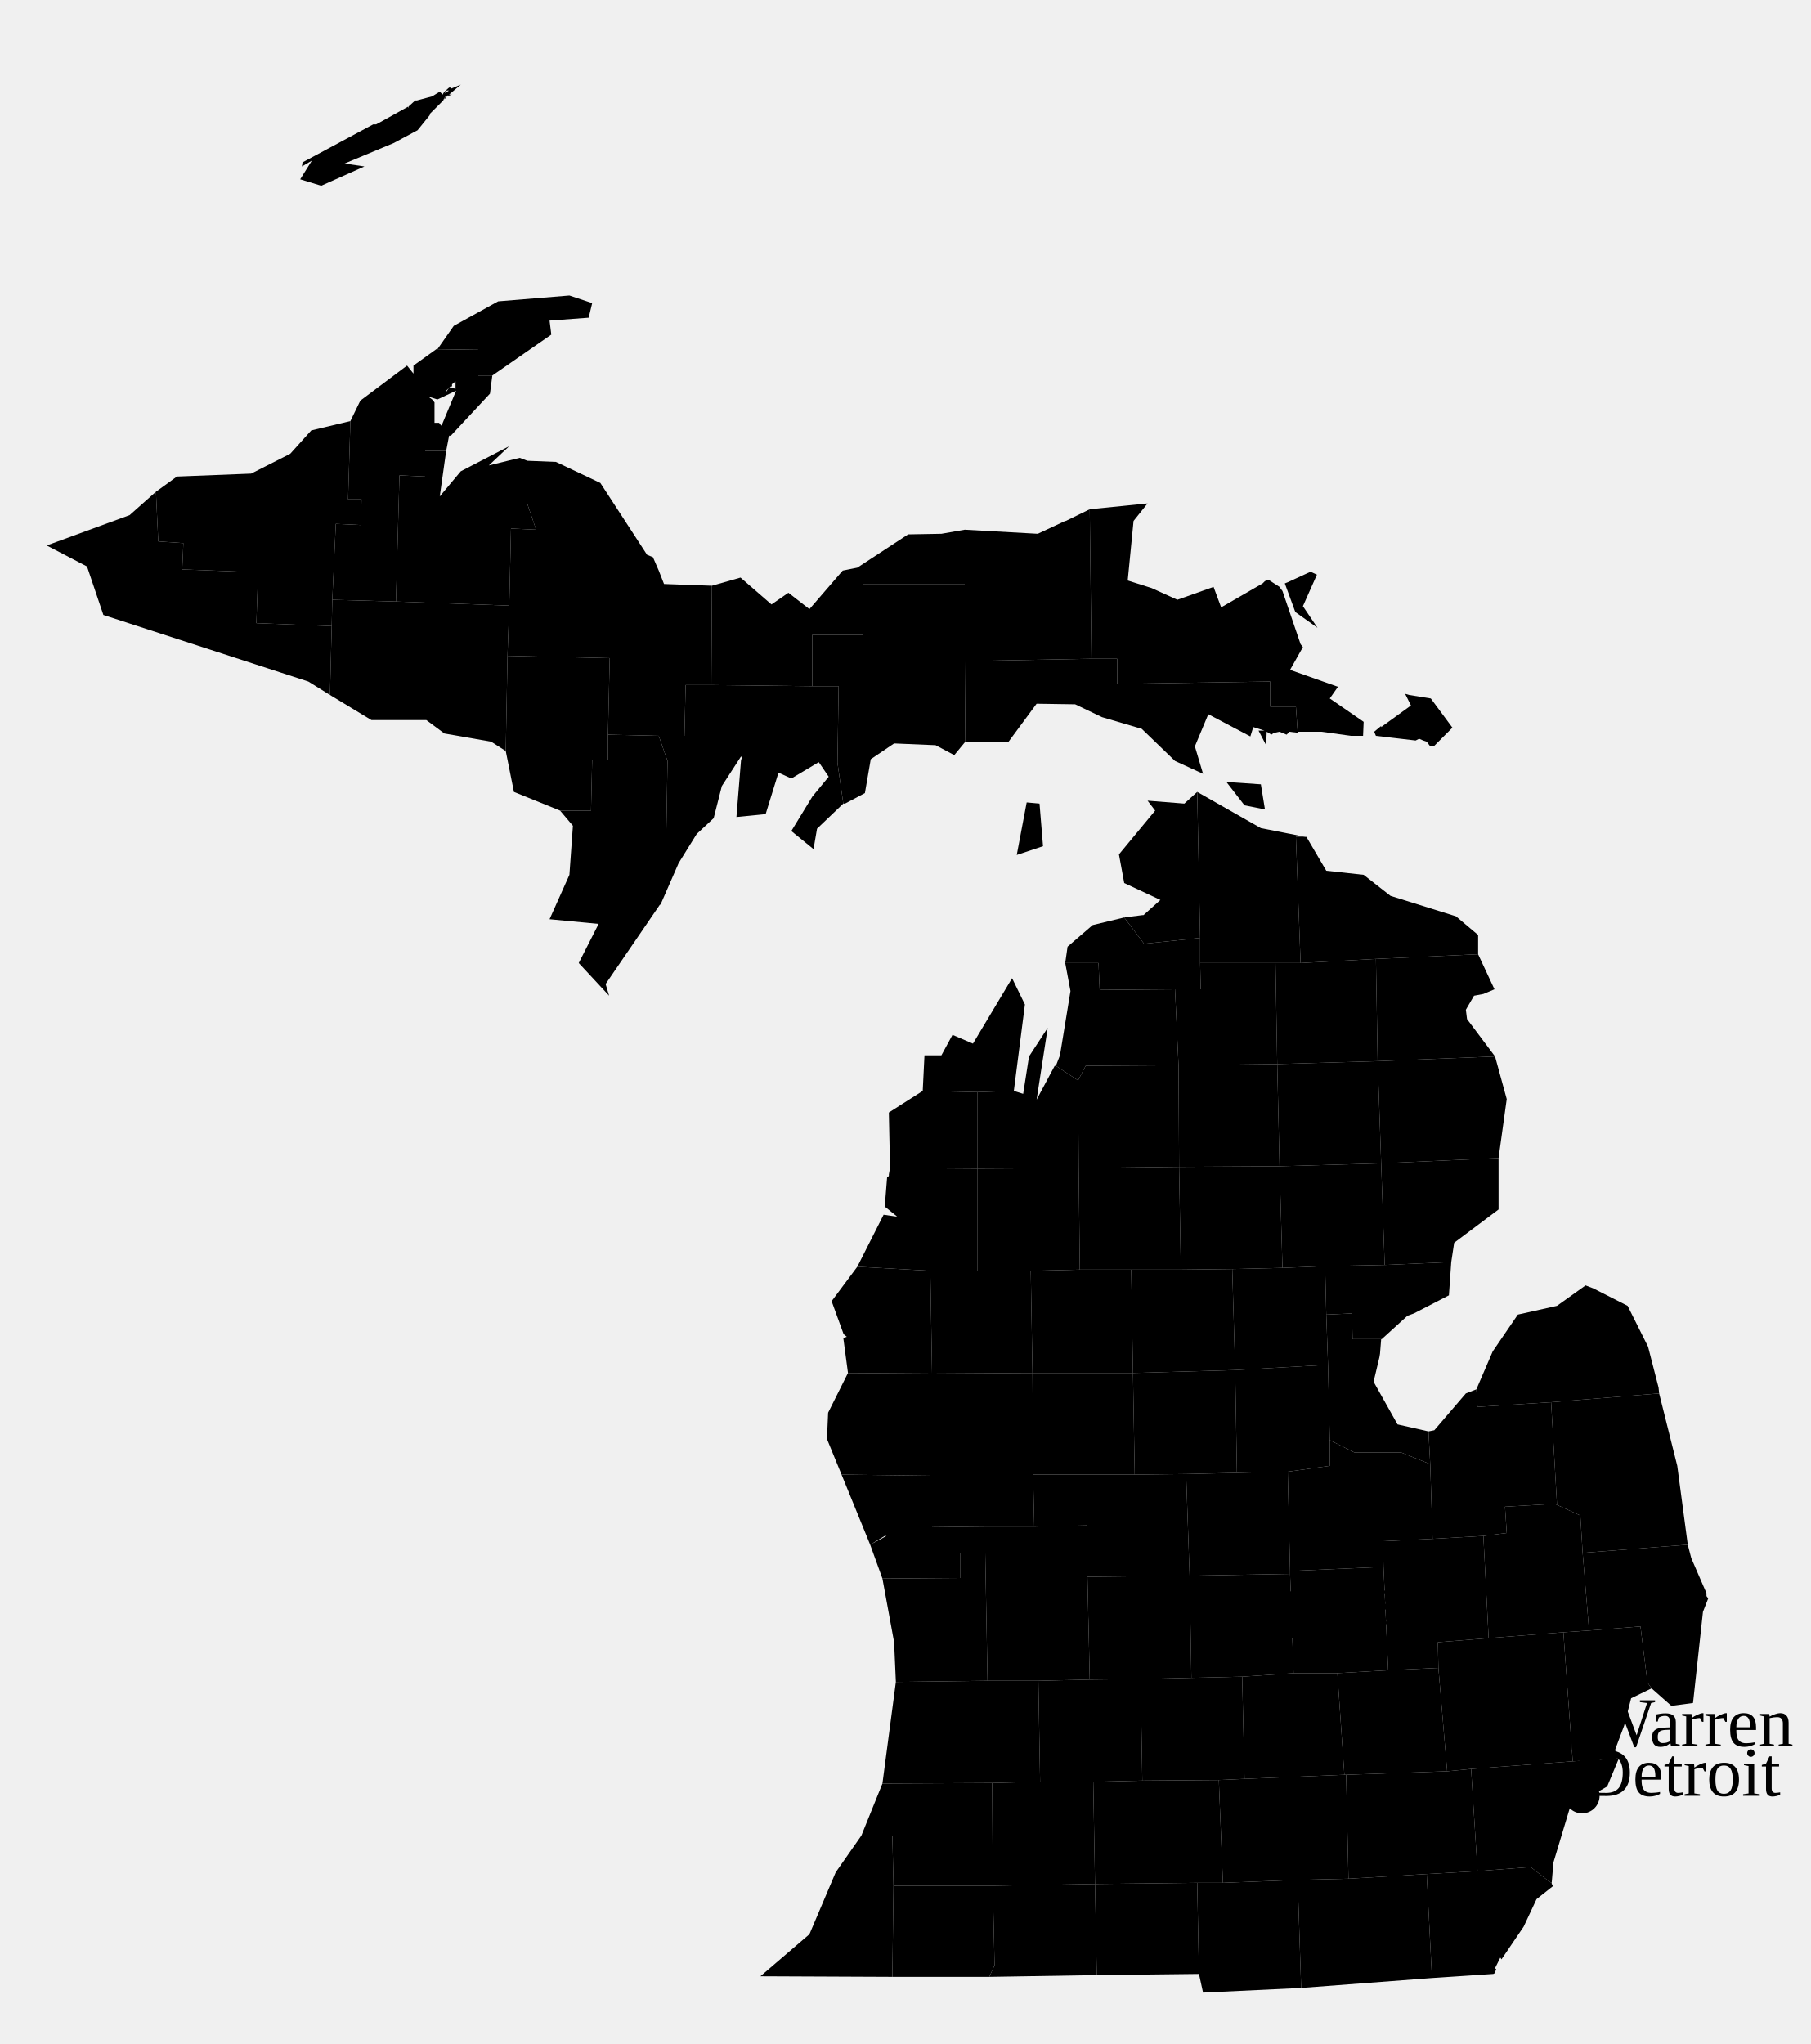
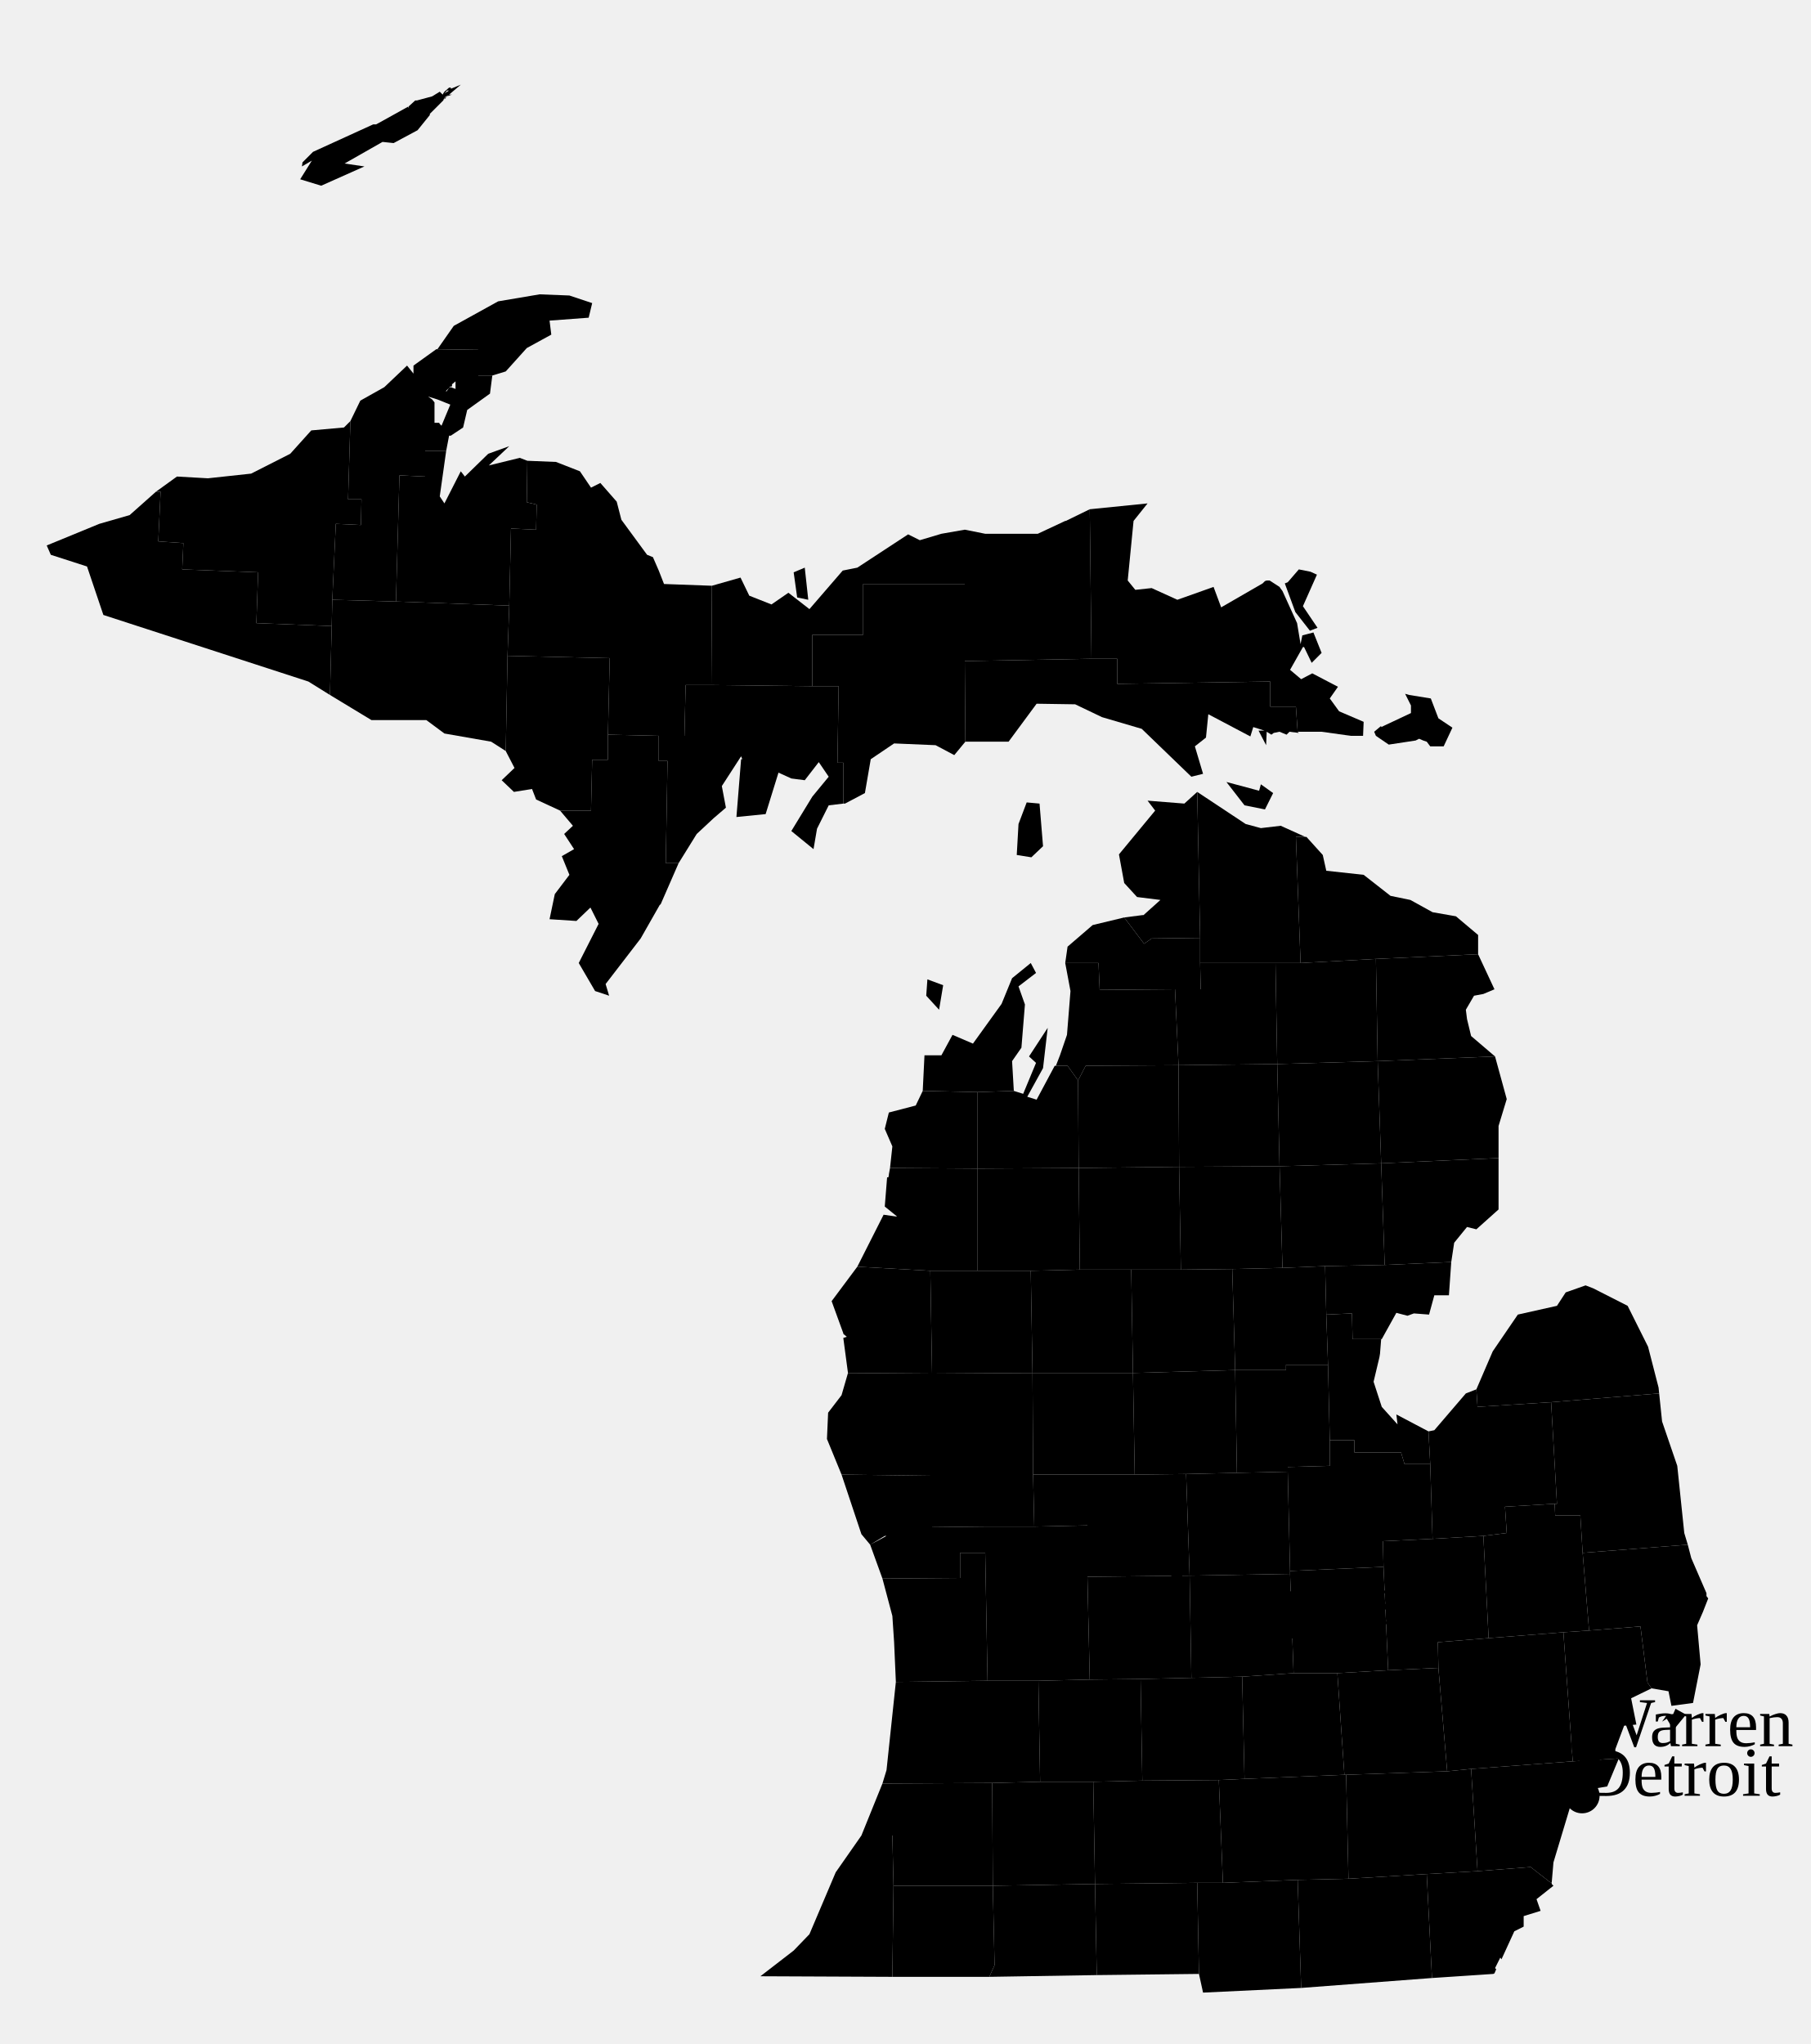
<svg xmlns="http://www.w3.org/2000/svg" version="1.1" width="310" height="350" viewBox="0 0 310 350">
  <defs>
    <pattern id="pattern-no-results" width="50" height="50" patternUnits="userSpaceOnUse">
      <rect width="50" height="50" fill="#ddd" />
-       <path d="M-5,5L5,-5M-5,55L55,-5M45,55L55,45" stroke-width="10" stroke="#666666" />
+       <path d="M-5,5L5,-5M-5,55L55,-5M45,55L55,45" stroke-width="10" stroke="#ffffff" />
    </pattern>
  </defs>
  <g class="counties" transform="scale(0.1)">
-     <path data-fips-int="26001" data-name="Alcona County" d="M2560,1809l20,73 -14,101 -201,9 -6,-175Z" />
-     <path data-fips-int="26005" data-name="Allegan County" d="M1691,2878l87,0 3,173 -82,2 -188,1 23,-174Z" />
-     <path data-fips-int="26009" data-name="Antrim County" d="M2012,1694l6,130 -159,1 -13,25 -38,-25 -2,0 2,0 7,-18 18,-110 -9,-48 57,0 2,46Z" />
-     <path data-fips-int="26013" data-name="Baraga County" d="M872,764l-35,33 53,-13 13,5 -1,71 16,47 -43,-2 -3,132 -194,-7 6,-216 44,2 0,-44 36,0 -11,78 36,-43Z" />
+     <path data-fips-int="26001" data-name="Alcona County" d="M2560,1809l20,73 -14,46 0,55 -201,9 -6,-175Z" />
+     <path data-fips-int="26005" data-name="Allegan County" d="M1691,2878l87,0 3,173 -82,2 -188,1 7,-23 16,-151Z" />
+     <path data-fips-int="26009" data-name="Antrim County" d="M2012,1694l6,130 -159,1 -13,25 -18,-25 -20,0 -2,0 2,0 7,-18 12,-35 6,-75 -9,-48 57,0 2,46Z" />
+     <path data-fips-int="26013" data-name="Baraga County" d="M872,764l-35,33 53,-13 13,5 -1,71 17,4 -1,43 -43,-2 -3,132 -194,-7 6,-216 44,2 0,-44 36,0 -11,78 8,12 28,-55 7,9 40,-39Z" />
    <path data-fips-int="26015" data-name="Barry County" d="M1956,3049l-84,2 -91,0 -3,-173 88,-2 87,-1Z" />
-     <path data-fips-int="26017" data-name="Bay County" d="M2365,2293l1,0 -1,0 -2,25 -1,6 -10,42 41,73 53,12 3,56 -50,-20 -80,0 -42,-21 -3,-129 -3,-86 44,-2 1,44Z" />
-     <path data-fips-int="26019" data-name="Benzie County" d="M1674,1870l0,131 -150,-1 -2,-95 58,-37Z" />
-     <path data-fips-int="26021" data-name="Berrien County" d="M1530,3229l-2,156 -226,-1 84,-72 45,-106 44,-63 53,0Z" />
+     <path data-fips-int="26017" data-name="Bay County" d="M2365,2293l1,0 -1,0 -2,25 -1,6 -10,42 14,43 27,30 -2,-17 55,29 3,56 -44,0 -6,-20 -80,0 0,-21 -42,0 -3,-129 -3,-86 44,-2 1,44Z" />
+     <path data-fips-int="26019" data-name="Benzie County" d="M1674,1870l0,131 -150,-1 4,-37 -13,-30 7,-28 46,-12 12,-25Z" />
+     <path data-fips-int="26021" data-name="Berrien County" d="M1530,3229l-2,156 -226,-1 57,-44 27,-28 45,-106 44,-63 53,0Z" />
    <path data-fips-int="26023" data-name="Branch County" d="M2050,3224l3,156 -175,2 -3,-156Z" />
    <path data-fips-int="26027" data-name="Cass County" d="M1700,3229l3,136 -9,20 -166,0 2,-156Z" />
-     <path data-fips-int="26031" data-name="Cheboygan County" d="M2159,1418l76,15 2,0 -2,0 -16,0 8,216 -43,0 -129,0 0,-43 -5,-250Z" />
+     <path data-fips-int="26031" data-name="Cheboygan County" d="M2159,1418l34,-4 42,19 2,0 -2,0 -16,0 8,216 -43,0 -129,0 0,-43 -5,-250 83,55Z" />
    <path data-fips-int="26035" data-name="Clare County" d="M2022,2174l88,-1 5,173 -175,5 -3,-177Z" />
    <path data-fips-int="26037" data-name="Clinton County" d="M2209,2695l6,170 -88,6 -87,2 -3,-175Z" />
    <path data-fips-int="26039" data-name="Crawford County" d="M2187,1822l4,175 -172,1 -1,-174Z" />
-     <path data-fips-int="26043" data-name="Dickinson County" d="M1041,1258l0,43 -27,0 -2,87 -53,0 -79,-32 -14,-70 3,-163 175,4Z" />
+     <path data-fips-int="26043" data-name="Dickinson County" d="M1041,1258l0,43 -27,0 -2,87 -53,0 -41,-19 -7,-18 -31,5 -21,-20 22,-21 -15,-29 3,-163 175,4Z" />
    <path data-fips-int="26045" data-name="Eaton County" d="M2040,2873l87,-2 4,175 -44,2 -131,1 -3,-174Z" />
    <path data-fips-int="26049" data-name="Genesee County" d="M2540,2630l9,175 -87,7 1,44 -86,4 -8,-177 -1,-44 85,-4Z" />
-     <path data-fips-int="26051" data-name="Gladwin County" d="M2269,2168l2,83 3,86 -159,9 -5,-173 86,-2Z" />
-     <path data-fips-int="26053" data-name="Gogebic County" d="M568,1072l-3,118 -37,-23 -351,-114 -28,-83 -69,-36 142,-52 45,-40 4,85 43,3 -2,45 130,5 -3,87Z" />
+     <path data-fips-int="26051" data-name="Gladwin County" d="M2269,2168l2,83 3,86 -72,0 0,9 -87,0 -5,-173 86,-2Z" />
+     <path data-fips-int="26053" data-name="Gogebic County" d="M568,1072l-3,118 -37,-23 -351,-114 -28,-83 -62,-20 -7,-16 90,-37 52,-15 45,-40 8,0 -4,85 43,3 -2,45 130,5 -3,87Z" />
    <path data-fips-int="26057" data-name="Gratiot County" d="M2118,2522l87,-2 4,170 0,5 -172,3 -6,-174Z" />
    <path data-fips-int="26059" data-name="Hillsdale County" d="M2222,3219l6,185 -168,8 -7,-32 -3,-156 44,0Z" />
    <path data-fips-int="26065" data-name="Ingham County" d="M2290,2865l12,174 -171,7 -4,-175 88,-6Z" />
    <path data-fips-int="26067" data-name="Ionia County" d="M2037,2698l3,175 -87,2 -87,1 -4,-176Z" />
-     <path data-fips-int="26069" data-name="Iosco County" d="M2566,1983l0,88 -76,57 -5,33 -114,5 -6,-174Z" />
+     <path data-fips-int="26069" data-name="Iosco County" d="M2566,1983l0,88 -38,34 -16,-4 -22,27 -5,33 -114,5 -6,-174Z" />
    <path data-fips-int="26071" data-name="Iron County" d="M678,1030l194,7 -3,86 -3,163 -25,-16 -80,-14 -31,-23 -94,0 -71,-43 3,-118 1,-45Z" />
    <path data-fips-int="26073" data-name="Isabella County" d="M2118,2522l-87,2 -88,1 -3,-174 175,-5Z" />
    <path data-fips-int="26075" data-name="Jackson County" d="M2302,3039l3,0 4,178 -87,2 -128,5 -7,-176 44,-2Z" />
    <path data-fips-int="26077" data-name="Kalamazoo County" d="M1872,3051l3,175 -175,3 -1,-176 82,-2Z" />
    <path data-fips-int="26079" data-name="Kalkaska County" d="M2018,1824l1,174 -172,2 -1,-150 13,-25Z" />
    <path data-fips-int="26081" data-name="Kent County" d="M1862,2700l4,176 -88,2 -87,0 -4,-219 0,-45 84,0 91,-2Z" />
    <path data-fips-int="26085" data-name="Lake County" d="M1594,2176l80,0 91,0 3,175 -172,1 -3,-176Z" />
-     <path data-fips-int="26087" data-name="Lapeer County" d="M2710,2659l11,133 -44,3 -128,10 -9,-175 40,-5 -3,-45 85,-5 44,20Z" />
+     <path data-fips-int="26087" data-name="Lapeer County" d="M2710,2659l11,133 -44,3 -128,10 -9,-175 40,-5 -3,-45 85,-5 1,20 43,0Z" />
    <path data-fips-int="26091" data-name="Lenawee County" d="M2452,3387l-224,17 -6,-185 87,-2 134,-8Z" />
    <path data-fips-int="26093" data-name="Livingston County" d="M2463,2856l15,177 -173,6 -3,0 -12,-174 87,-5Z" />
-     <path data-fips-int="26095" data-name="Luce County" d="M1866,872l3,256 -217,4 0,-132 0,-93 125,7 47,-22 0,2 1,-2 -1,2 0,-2 1,0Z" />
-     <path data-fips-int="26099" data-name="Macomb County" d="M2821,2881l7,10 -35,17 -12,47 -15,40 0,3 0,1 6,12 -79,5 -16,-221 44,-3 88,-7Z" />
+     <path data-fips-int="26095" data-name="Luce County" d="M1866,872l3,256 -217,4 0,-132 0,-93 35,7 90,0 47,-22 0,2 1,-2 -1,2 0,-2 1,0Z" />
+     <path data-fips-int="26099" data-name="Macomb County" d="M2821,2881l7,10 -35,17 9,45 -21,2 -15,40 0,3 0,1 6,12 -79,5 -16,-221 44,-3 88,-7Z" />
    <path data-fips-int="26101" data-name="Manistee County" d="M1674,2001l0,175 -80,0 -1,0 -125,-7 45,-89 21,3 2,0 -2,0 2,0 -21,-17 4,-50 2,0 1,-1 -1,0 1,0 0,-2 0,-2 0,2 0,2 -1,0 0,1 -2,0 2,0 0,-1 1,-2 0,-2 2,-11Z" />
    <path data-fips-int="26105" data-name="Mason County" d="M1593,2176l1,0 -1,0 3,176 -144,-1 -8,-60 0,-2 0,-1 0,1 0,2 6,-2 -6,-5 0,-1 0,1 0,-1 -20,-55 44,-59Z" />
    <path data-fips-int="26107" data-name="Mecosta County" d="M1940,2351l3,174 -174,0 -1,-174Z" />
-     <path data-fips-int="26109" data-name="Menominee County" d="M1128,1260l15,43 -3,175 22,0 -31,71 -1,0 1,0 -1,0 -93,136 6,20 -52,-56 34,-67 -84,-8 34,-76 6,-84 -22,-26 53,0 2,-87 27,0 0,-43Z" />
-     <path data-fips-int="26111" data-name="Midland County" d="M2274,2337l3,129 0,44 -72,10 -87,2 -3,-176Z" />
+     <path data-fips-int="26109" data-name="Menominee County" d="M1128,1260l0,43 15,0 -3,175 22,0 -31,71 -1,0 1,0 -1,0 -33,58 -60,78 6,20 -24,-8 -28,-48 34,-67 -14,-28 -24,23 -46,-3 9,-43 25,-33 -13,-32 21,-12 -17,-26 15,-14 -22,-26 53,0 2,-87 27,0 0,-43Z" />
+     <path data-fips-int="26111" data-name="Midland County" d="M2274,2337l3,129 0,44 -72,2 0,8 -87,2 -3,-176 87,0 0,-9Z" />
    <path data-fips-int="26113" data-name="Missaukee County" d="M2019,1998l3,176 -85,0 -88,0 -2,-174Z" />
    <path data-fips-int="26117" data-name="Montcalm County" d="M1943,2525l88,-1 6,174 -175,2 0,-88 -91,2 -2,-89Z" />
    <path data-fips-int="26119" data-name="Montmorency County" d="M2359,1817l-172,5 -3,-173 43,0 129,-7Z" />
-     <path data-fips-int="26121" data-name="Muskegon County" d="M1596,2527l0,88 91,-1 0,45 -43,0 0,43 -133,1 -21,-58 28,-15 -3,0 3,0 -3,0 -25,15 -49,-120Z" />
+     <path data-fips-int="26121" data-name="Muskegon County" d="M1596,2527l0,88 91,-1 0,45 -43,0 0,43 -133,1 -21,-58 28,-15 -3,0 3,0 -3,0 -25,15 -15,-18 -34,-102Z" />
    <path data-fips-int="26123" data-name="Newaygo County" d="M1768,2351l1,174 2,89 -84,0 -91,1 0,-88 0,-175Z" />
    <path data-fips-int="26125" data-name="Oakland County" d="M2693,3016l-174,13 -41,4 -15,-177 -1,-44 87,-7 128,-10Z" />
-     <path data-fips-int="26127" data-name="Oceana County" d="M1596,2352l0,175 -155,-2 -25,-61 2,-45 34,-68Z" />
+     <path data-fips-int="26127" data-name="Oceana County" d="M1596,2352l0,175 -155,-2 -25,-61 2,-45 23,-30 11,-38Z" />
    <path data-fips-int="26129" data-name="Ogemaw County" d="M2365,1992l6,174 -102,2 -73,3 -5,-174Z" />
-     <path data-fips-int="26131" data-name="Ontonagon County" d="M569,1027l-1,45 -129,-5 3,-87 -130,-5 2,-45 -43,-3 -4,-85 36,-26 127,-5 67,-34 36,-40 67,-16 -4,134 23,0 -1,44 -43,-2Z" />
+     <path data-fips-int="26131" data-name="Ontonagon County" d="M569,1027l-1,45 -129,-5 3,-87 -130,-5 2,-45 -43,-3 4,-85 -8,0 36,-26 53,3 74,-8 67,-34 36,-40 56,-5 11,-11 -4,134 23,0 -1,44 -43,-2Z" />
    <path data-fips-int="26133" data-name="Osceola County" d="M1849,2174l88,0 3,177 -172,0 -3,-175Z" />
    <path data-fips-int="26135" data-name="Oscoda County" d="M2365,1992l-174,5 -4,-175 172,-5Z" />
    <path data-fips-int="26137" data-name="Otsego County" d="M2184,1649l3,173 -169,2 -6,-130 44,0 -1,-45Z" />
-     <path data-fips-int="26139" data-name="Ottawa County" d="M1687,2659l4,219 -157,2 -3,-68 -20,-109 133,-1 0,-43Z" />
-     <path data-fips-int="26141" data-name="Presque Isle County" d="M2493,1569l3,-2 -3,2 38,32 0,33 -175,8 -129,7 -8,-216 16,0 2,0 34,58 64,7 46,36Z" />
+     <path data-fips-int="26139" data-name="Ottawa County" d="M1687,2659l4,219 -157,2 -3,-68 -3,-45 -17,-64 133,-1 0,-43Z" />
+     <path data-fips-int="26141" data-name="Presque Isle County" d="M2493,1569l3,-2 -3,2 38,32 0,33 -175,8 -129,7 -8,-216 16,0 2,0 28,31 6,27 64,7 46,36 34,7 38,21Z" />
    <path data-fips-int="26143" data-name="Roscommon County" d="M2191,1997l5,174 -86,2 -88,1 -3,-176Z" />
-     <path data-fips-int="26145" data-name="Saginaw County" d="M2449,2507l4,128 -85,4 1,44 -160,7 -4,-170 72,-10 0,-44 42,21 80,0Z" />
+     <path data-fips-int="26145" data-name="Saginaw County" d="M2449,2507l4,128 -85,4 1,44 -160,7 -4,-170 0,-8 72,-2 0,-44 42,0 0,21 80,0 6,20Z" />
    <path data-fips-int="26149" data-name="Saint Joseph County" d="M1875,3226l3,156 -184,3 9,-20 -3,-136Z" />
-     <path data-fips-int="26151" data-name="Sanilac County" d="M2841,2386l31,124 18,135 -180,14 -4,-64 -44,-20 4,0 -10,-174Z" />
-     <path data-fips-int="26153" data-name="Schoolcraft County" d="M1652,1000l0,132 1,138 -19,23 -32,-17 -71,-3 -40,27 -10,58 -34,18 -3,0 -10,-70 2,-131 -45,0 0,-88 87,0 0,-87Z" />
+     <path data-fips-int="26151" data-name="Sanilac County" d="M2841,2386l5,48 26,76 12,115 6,20 -180,14 -4,-64 -43,0 -1,-20 4,0 -10,-174Z" />
+     <path data-fips-int="26153" data-name="Schoolcraft County" d="M1652,1000l0,132 1,138 -19,23 -32,-17 -71,-3 -40,27 -10,58 -34,18 -3,0 0,-70 -10,0 2,-131 -45,0 0,-88 87,0 0,-87Z" />
    <path data-fips-int="26155" data-name="Shiawassee County" d="M2369,2683l8,177 -87,5 -75,0 -6,-170 0,-5Z" />
    <path data-fips-int="26157" data-name="Tuscola County" d="M2510,2386l18,-7 2,30 126,-8 10,174 -4,0 -85,5 3,45 -40,5 -87,5 -4,-128 -3,-56 10,-2Z" />
    <path data-fips-int="26159" data-name="Van Buren County" d="M1699,3053l1,176 -170,0 -2,-86 -53,0 36,-89Z" />
    <path data-fips-int="26161" data-name="Washtenaw County" d="M2530,3204l-87,5 -134,8 -4,-178 173,-6 41,-4Z" />
    <path data-fips-int="26165" data-name="Wexford County" d="M1847,2000l2,174 -84,2 -91,0 0,-175Z" />
-     <path data-fips-int="26003" data-name="Alger County" d="M1652,1000l-174,0 0,87 -87,0 0,88 -173,-2 1,-170 49,-14 53,46 29,-20 36,28 57,-66 25,-5 87,-57 57,-1 40,-7Z" />
-     <path data-fips-int="26007" data-name="Alpena County" d="M2531,1634l28,60 -3,1 3,-1 -19,8 -16,3 -14,24 2,16 48,64 -201,8 -3,-175Z" />
-     <path data-fips-int="26011" data-name="Arenac County" d="M2485,2161l-4,57 -60,31 -11,4 -44,40 -1,0 -49,0 -1,-44 -44,2 -2,-83 102,-2Z" />
-     <path data-fips-int="26029" data-name="Charlevoix County" d="M1925,1571l34,45 96,-10 0,43 1,45 -44,0 -129,1 -2,-46 -57,0 4,-28 43,-37ZM1780,1376l6,73 -45,15 17,-90Z" />
-     <path data-fips-int="26033" data-name="Chippewa County" d="M2455,1278l-5,0 -1,0 -6,-8 -6,-2 -7,-3 -6,3 -68,-8 -3,-7 12,-10 1,-2 -1,2 0,2 51,-37 -10,-20 7,2 37,6 37,50ZM2244,979l11,5 -24,54 25,37 -38,-27 -18,-49 5,-2ZM1972,1007l44,20 62,-22 13,35 71,-41 4,-4 3,-1 2,0 3,0 -3,0 -2,0 2,0 3,0 17,11 2,3 3,4 31,91 4,5 -22,39 82,29 -14,20 58,40 -1,24 0,3 0,-3 -12,0 -7,0 -2,0 2,0 -2,0 -50,-7 -35,0 -6,0 -3,-43 -44,0 0,-43 -262,4 0,-43 -44,0 -3,-256 99,-10 -24,30 -10,102Z" />
-     <path data-fips-int="26041" data-name="Delta County" d="M1218,1173l173,2 45,0 -2,131 10,70 -45,43 -6,35 -38,-31 36,-59 28,-34 -17,-25 -47,28 -22,-10 -22,71 -50,5 8,-99 2,0 1,0 5,-5 -5,5 -1,0 -2,-5 -33,51 -14,55 -29,27 -31,50 -22,0 3,-175 -15,-43 44,0 2,-87Z" />
-     <path data-fips-int="26047" data-name="Emmet County" d="M2050,1356l5,250 -96,10 -34,-45 31,-4 2,0 -2,0 2,0 29,-26 -62,-29 -9,-49 62,-75 -13,-17 63,5Z" />
-     <path data-fips-int="26055" data-name="Grand Traverse County" d="M1806,1825l2,0 38,25 1,150 -173,1 0,-131 62,-2 16,5 10,-64 32,-49 -19,123Z" />
-     <path data-fips-int="26061" data-name="Houghton County" d="M709,641l-1,33 6,3 19,2 7,5 4,5 0,35 8,0 1,2 3,3 3,3 9,9 1,3 0,2 -5,26 -36,0 0,44 -44,-2 -6,216 -109,-3 6,-130 43,2 1,-44 -23,0 4,-134 17,-35 80,-60ZM843,643l-4,31 -67,72 -3,0 0,-2 -1,-3 -9,-9 -3,-3 25,-60 -1,-3 0,-17 0,4 0,-4 0,4 -6,5 1,0 -1,0 -2,0 2,0 0,3 -2,0 0,-3 0,3 2,0 -2,2 0,-2 -3,3 -5,5 0,2 0,-2 0,2 5,-7 3,-1 8,3 1,3 -32,15 -16,-5 -15,0 -4,-2 -6,-3 0,-48 39,-28 2,0 70,1 0,44Z" />
-     <path data-fips-int="26063" data-name="Huron County" d="M2728,2206l59,30 35,70 18,70 1,10 -185,15 -126,8 -2,-30 28,-65 43,-63 67,-15 49,-35Z" />
-     <path data-fips-int="26083" data-name="Keweenaw County" d="M975,506l39,13 -6,25 -67,5 3,24 -101,70 -24,0 0,-44 -70,-1 -2,0 2,0 28,-40 76,-42ZM711,172l3,0 26,-7 13,-8 5,5 1,-2 2,-3 8,-7 3,0 2,0 -2,0 0,2 2,-2 -2,2 -3,3 -1,0 -3,0 3,0 -3,0 -1,2 -5,5 -1,0 1,0 0,-2 2,0 0,-3 0,3 -3,2 11,-7 3,-3 17,-7 -20,17 -5,3 -3,2 -2,5 2,-2 0,-3 3,0 0,-2 1,0 4,-3 5,0 3,-5 -3,5 -9,3 -1,2 -3,3 -2,2 -23,23 0,2 -21,26 -1,0 -5,0 -1,2 -2,2 -4,1 4,-1 2,-2 1,-2 5,0 1,0 -41,22 -84,35 34,5 -74,33 -36,-11 20,-32 -17,10 1,-7 121,-65 5,0 11,-6 45,-25 -1,1 0,2 -2,2 -4,3 4,-3 2,-2 1,-2 -1,0 1,0 0,-1Z" />
-     <path data-fips-int="26089" data-name="Leelanau County" d="M1736,1868l-62,2 -94,-2 3,-61 29,0 19,-35 35,15 67,-112 22,45Z" />
-     <path data-fips-int="26097" data-name="Mackinac County" d="M2159,1343l7,43 -35,-7 -31,-40ZM2222,1253l2,2 -16,-2 -5,5 -12,-5 -10,2 -4,3 -8,-5 -1,23 -13,-25 10,0 -19,-6 -5,16 -72,-38 -23,55 14,47 -48,-22 -57,-55 -68,-20 -46,-22 -66,-1 -48,65 -74,0 -1,-138 217,-4 44,0 0,43 262,-4 0,43 44,0Z" />
-     <path data-fips-int="26103" data-name="Marquette County" d="M1108,950l10,4 10,23 9,23 82,3 -1,170 -44,0 -2,87 -44,0 -87,-2 3,-131 -175,-4 3,-86 3,-132 43,2 -16,-47 1,-71 49,2 76,36Z" />
-     <path data-fips-int="26115" data-name="Monroe County" d="M2653,3222l4,2 0,2 3,3 -29,23 -3,0 3,0 -22,47 -38,56 -2,-3 -9,18 2,2 -3,7 -2,1 -105,7 -9,-178 87,-5 91,-7Z" />
-     <path data-fips-int="26147" data-name="Saint Clair County" d="M2828,2891l-7,-10 -12,-96 -88,7 -11,-133 180,-14 6,23 26,60 0,2 0,3 3,4 -9,23 -17,156 -37,5Z" />
-     <path data-fips-int="26163" data-name="Wayne County" d="M2772,3011l-20,48 -64,37 -28,93 -3,35 0,2 0,-2 -4,-2 -32,-25 -91,7 -11,-175 174,-13Z" />
+     <path data-fips-int="26003" data-name="Alger County" d="M1378,972l6,55 -19,-4 -6,-43ZM1652,1000l-174,0 0,87 -87,0 0,88 -173,-2 1,-170 49,-14 15,31 38,15 29,-20 36,28 57,-66 25,-5 87,-57 20,10 37,-11 40,-7Z" />
+     <path data-fips-int="26007" data-name="Alpena County" d="M2531,1634l28,60 -3,1 3,-1 -19,8 -16,3 -14,24 2,16 7,29 41,35 -201,8 -3,-175Z" />
+     <path data-fips-int="26011" data-name="Arenac County" d="M2485,2161l-4,57 -25,0 -9,33 -26,-2 -11,4 -19,-5 -25,45 -1,0 -49,0 -1,-44 -44,2 -2,-83 102,-2Z" />
+     <path data-fips-int="26029" data-name="Charlevoix County" d="M1925,1571l34,45 13,-9 83,-1 0,43 1,45 -44,0 -129,1 -2,-46 -57,0 4,-28 43,-37ZM1780,1376l6,73 -20,19 -25,-4 3,-53 14,-37Z" />
+     <path data-fips-int="26033" data-name="Chippewa County" d="M2455,1278l-5,0 -1,0 -6,-8 -6,-2 -7,-3 -6,3 -46,7 -22,-15 -3,-7 12,-10 1,-2 -1,2 0,2 51,-24 0,-13 -10,-20 7,2 37,6 13,34 24,16 -15,32ZM2246,1135l-13,-27 -2,0 2,0 -2,0 -4,-5 3,-15 19,-5 14,35ZM2244,979l11,5 -24,54 25,37 -13,5 -25,-32 -18,-49 5,-2 19,-22ZM1972,1007l44,20 62,-22 13,35 71,-41 4,-4 3,-1 2,0 3,0 -3,0 -2,0 2,0 3,0 17,11 2,3 3,4 25,55 6,36 4,5 -22,39 19,16 19,-10 44,23 -14,20 16,22 42,18 -1,24 0,3 0,-3 -12,0 -7,0 -2,0 2,0 -2,0 -50,-7 -35,0 -6,0 -3,-43 -44,0 0,-43 -262,4 0,-43 -44,0 -3,-256 99,-10 -24,30 -10,102 13,16Z" />
+     <path data-fips-int="26041" data-name="Delta County" d="M1218,1173l173,2 45,0 -2,131 10,0 0,70 -25,3 -20,40 -6,35 -38,-31 36,-59 28,-34 -17,-25 -24,31 -23,-3 -22,-10 -22,71 -50,5 8,-99 2,0 1,0 5,-5 -5,5 -1,0 -2,-5 -33,51 7,37 -21,18 -29,27 -31,50 -22,0 3,-175 -15,0 0,-43 44,0 2,-87Z" />
+     <path data-fips-int="26047" data-name="Emmet County" d="M2050,1356l5,250 -83,1 -13,9 -34,-45 31,-4 2,0 -2,0 2,0 29,-26 -40,-5 -22,-24 -9,-49 62,-75 -13,-17 63,5Z" />
+     <path data-fips-int="26055" data-name="Grand Traverse County" d="M1806,1825l2,0 20,0 18,25 1,150 -173,1 0,-131 62,-2 16,5 22,-53 -12,-11 32,-49 -8,69 -27,49 16,5Z" />
+     <path data-fips-int="26061" data-name="Houghton County" d="M709,641l-1,33 6,3 19,2 7,5 4,5 0,35 8,0 1,2 3,3 3,3 9,9 1,3 0,2 -5,26 -36,0 0,44 -44,-2 -6,216 -109,-3 6,-130 43,2 1,-44 -23,0 4,-134 17,-35 41,-23 39,-37ZM843,643l-4,31 -39,28 -7,30 -21,14 -3,0 0,-2 -1,-3 -9,-9 -3,-3 25,-60 -1,-3 0,-17 0,4 0,-4 0,4 -6,5 1,0 -1,0 -2,0 2,0 0,3 -2,0 0,-3 0,3 2,0 -2,2 0,-2 -3,3 -5,5 0,2 0,-2 0,2 5,-7 3,-1 8,3 1,3 -7,25 -25,-10 -16,-5 -15,0 -4,-2 -6,-3 0,-48 39,-28 2,0 70,1 0,44Z" />
+     <path data-fips-int="26063" data-name="Huron County" d="M2728,2206l59,30 35,70 18,70 1,10 -185,15 -126,8 -2,-30 28,-65 43,-63 67,-15 15,-23 34,-12Z" />
+     <path data-fips-int="26083" data-name="Keweenaw County" d="M975,506l39,13 -6,25 -67,5 3,24 -42,23 -36,40 -23,7 -24,0 0,-44 -70,-1 -2,0 2,0 28,-40 76,-42 71,-12ZM711,172l3,0 26,-7 13,-8 5,5 1,-2 2,-3 8,-7 3,0 2,0 -2,0 0,2 2,-2 -2,2 -3,3 -1,0 -3,0 3,0 -3,0 -1,2 -5,5 -1,0 1,0 0,-2 2,0 0,-3 0,3 -3,2 11,-7 3,-3 17,-7 -20,17 -5,3 -3,2 -2,5 2,-2 0,-3 3,0 0,-2 1,0 4,-3 5,0 3,-5 -3,5 -9,3 -1,2 -3,3 -2,2 -23,23 0,2 -21,26 -1,0 -5,0 -1,2 -2,2 -4,1 4,-1 2,-2 1,-2 5,0 1,0 -41,22 -19,-2 -65,37 34,5 -74,33 -36,-11 20,-32 -17,10 1,-7 18,-18 103,-47 5,0 11,-6 45,-25 -1,1 0,2 -2,2 -4,3 4,-3 2,-2 1,-2 -1,0 1,0 0,-1Z" />
+     <path data-fips-int="26089" data-name="Leelanau County" d="M1608,1729l-22,-24 2,-28 27,10ZM1736,1868l-62,2 -94,-2 3,-61 29,0 19,-35 35,15 49,-68 18,-44 32,-26 9,17 -30,23 11,31 -6,74 -16,23Z" />
+     <path data-fips-int="26097" data-name="Mackinac County" d="M2159,1343l21,15 -14,28 -35,-7 -31,-40 56,15ZM2222,1253l2,2 -16,-2 -5,5 -12,-5 -10,2 -4,3 -8,-5 -1,23 -13,-25 10,0 -19,-6 -5,16 -72,-38 -4,40 -19,15 14,47 -20,5 -28,-27 -57,-55 -68,-20 -46,-22 -66,-1 -48,65 -74,0 -1,-138 217,-4 44,0 0,43 262,-4 0,43 44,0Z" />
+     <path data-fips-int="26103" data-name="Marquette County" d="M1108,950l10,4 10,23 9,23 82,3 -1,170 -44,0 -2,87 -44,0 -87,-2 3,-131 -175,-4 3,-86 3,-132 43,2 1,-43 -17,-4 1,-71 49,2 41,16 19,28 16,-8 28,32 8,31Z" />
+     <path data-fips-int="26115" data-name="Monroe County" d="M2653,3222l4,2 0,2 3,3 -29,23 -3,0 3,0 7,20 -29,9 0,18 -16,8 -22,48 -2,-3 -9,18 2,2 -3,7 -2,1 -105,7 -9,-178 87,-5 91,-7Z" />
+     <path data-fips-int="26147" data-name="Saint Clair County" d="M2846,2948l7,-10 4,-2 8,-1 4,-9 18,10 -18,22 -3,0 -6,-5 -6,2 -2,1 -2,2 -3,2 -1,0 1,0 3,-2 2,-2 2,-1 6,-2 -6,-10ZM2828,2891l-7,-10 -12,-96 -88,7 -11,-133 180,-14 6,23 26,60 0,2 0,3 3,4 -9,23 -10,23 6,67 -13,66 -37,5 -5,-25Z" />
+     <path data-fips-int="26163" data-name="Wayne County" d="M2772,3011l-20,48 -24,4 -40,33 -28,93 -3,35 0,2 0,-2 -4,-2 -32,-25 -91,7 -11,-175 174,-13Z" />
    <path data-fips-int="26025" data-name="Calhoun County" d="M2087,3048l7,176 -44,0 -175,2 -3,-175 84,-2Z" />
  </g>
  <g class="cities">
    <circle r="3" cx="270.9" cy="307.5" />
    <text x="270.9" y="307.5">Detroit</text>
    <circle r="3" cx="173.3" cy="278.0" />
    <text x="173.3" y="278.0">Grand Rapids</text>
    <circle r="3" cx="272.1" cy="299.0" />
    <text x="272.1" y="299.0">Warren</text>
  </g>
</svg>
